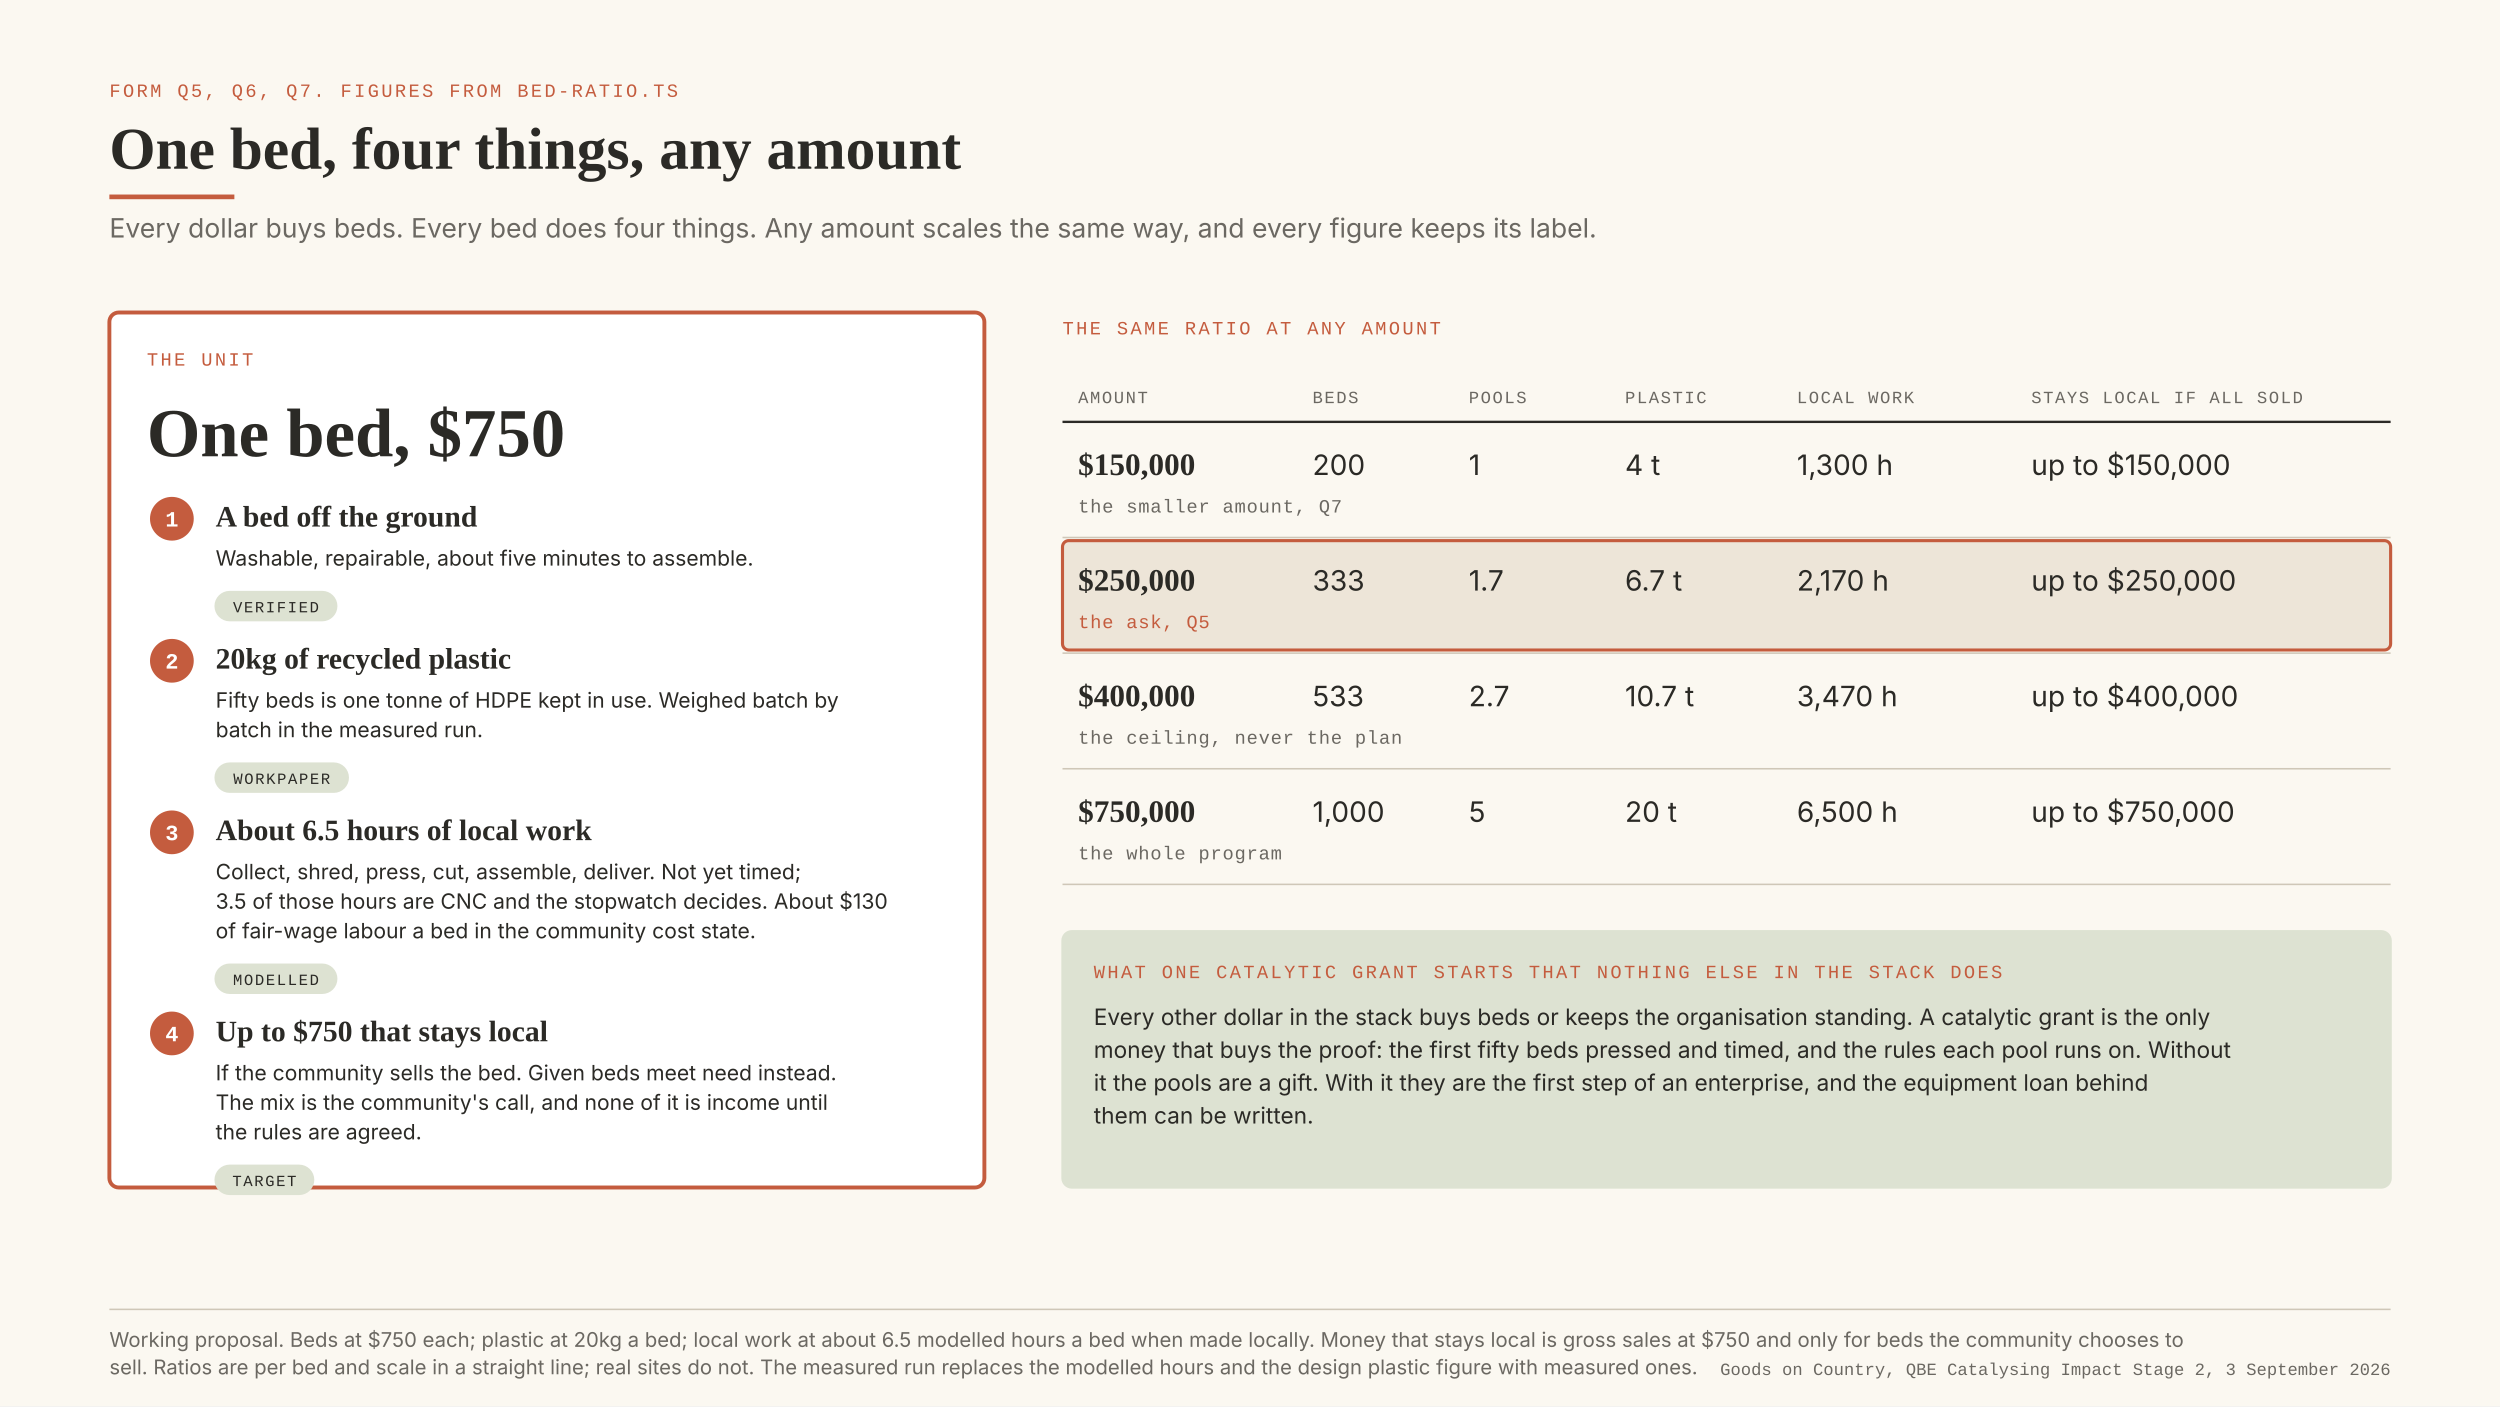
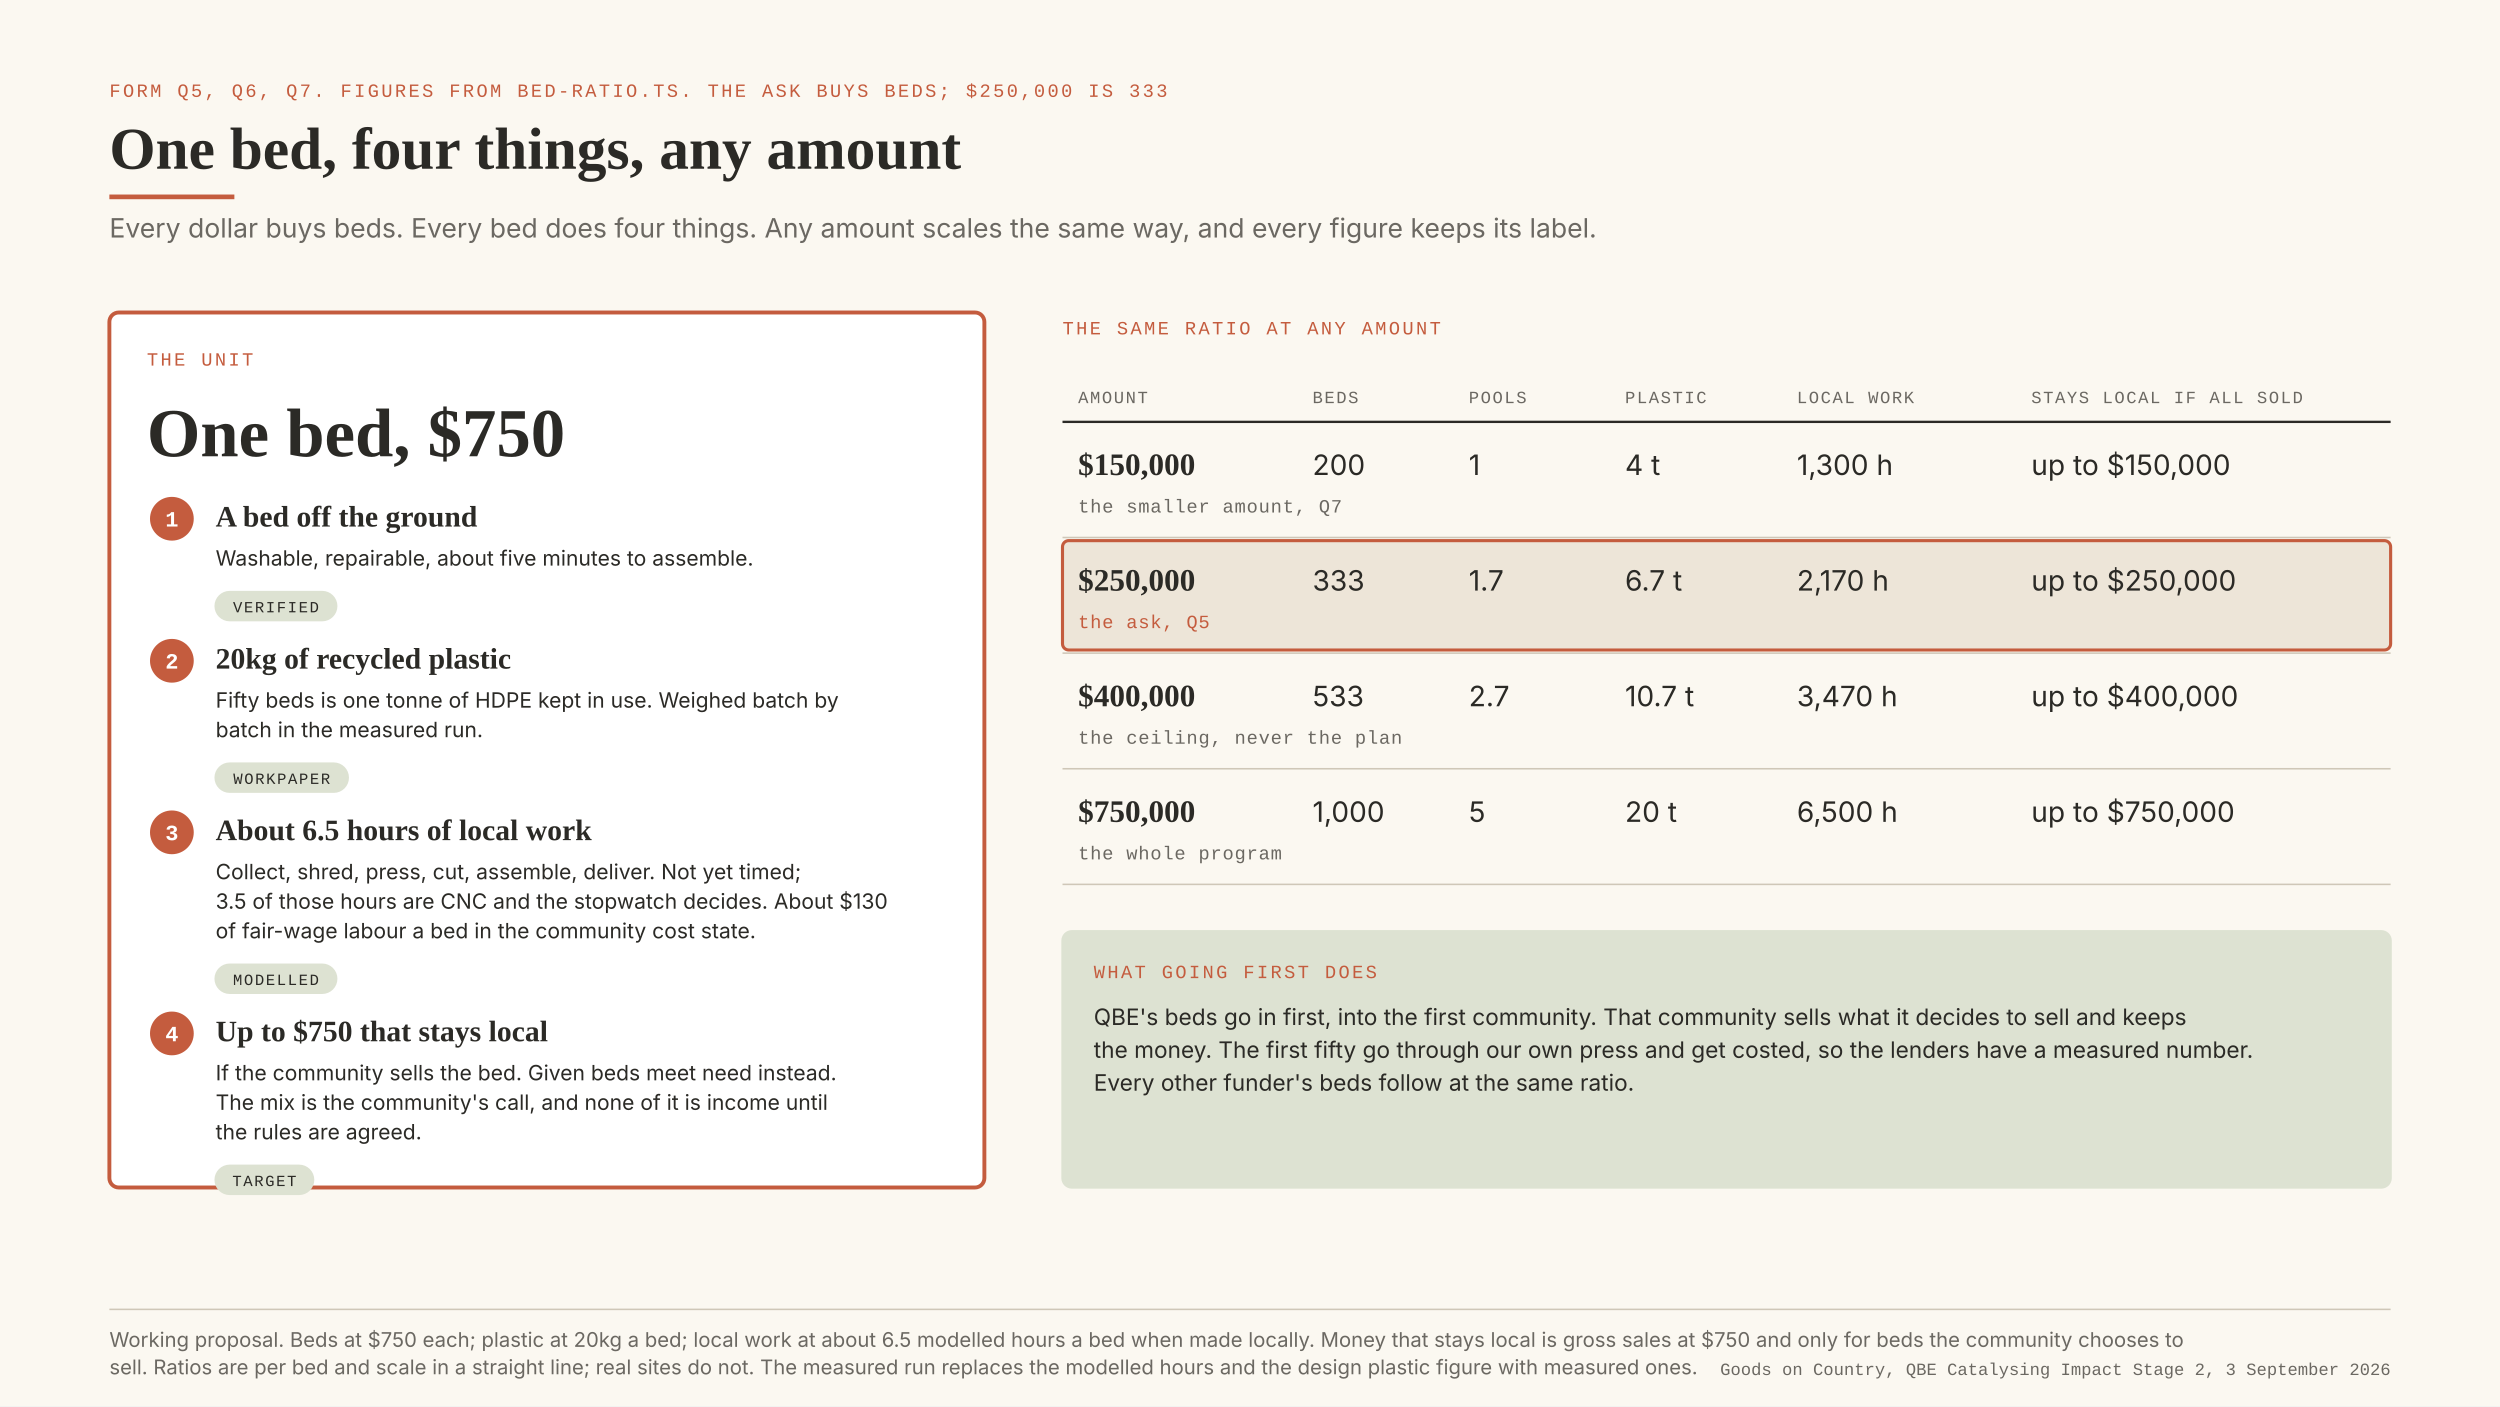
<svg xmlns="http://www.w3.org/2000/svg" width="1600" height="900" viewBox="0 0 1600 900">
  <defs>
    <marker id="ah-t" markerWidth="10" markerHeight="10" refX="8" refY="5" orient="auto" markerUnits="userSpaceOnUse">
      <path d="M0,0 L10,5 L0,10 z" fill="#C45C3E" />
    </marker>
    <marker id="ah-i" markerWidth="10" markerHeight="10" refX="8" refY="5" orient="auto" markerUnits="userSpaceOnUse">
      <path d="M0,0 L10,5 L0,10 z" fill="#2B2A26" />
    </marker>
  </defs>
  <rect width="1600" height="900" fill="#FBF8F1" />
-   <text x="70" y="62" font-family="'Roboto Mono', Menlo, 'Courier New', monospace" font-size="12" fill="#C45C3E" font-weight="400" text-anchor="start" letter-spacing="1.5">FORM Q5, Q6, Q7. FIGURES FROM BED-RATIO.TS</text>
+   <text x="70" y="62" font-family="'Roboto Mono', Menlo, 'Courier New', monospace" font-size="12" fill="#C45C3E" font-weight="400" text-anchor="start" letter-spacing="1.5">FORM Q5, Q6, Q7. FIGURES FROM BED-RATIO.TS. THE ASK BUYS BEDS; $250,000 IS 333</text>
  <text x="70" y="108" font-family="'Playfair Display', Georgia, 'Times New Roman', serif" font-size="38" fill="#2B2A26" font-weight="600" text-anchor="start" letter-spacing="0">One bed, four things, any amount</text>
  <line x1="70" y1="126" x2="150" y2="126" stroke="#C45C3E" stroke-width="3" />
  <text x="70" y="152" font-family="Inter, 'Helvetica Neue', Helvetica, Arial, sans-serif" font-size="17" fill="#6B6862" font-weight="400" text-anchor="start" letter-spacing="0">Every dollar buys beds. Every bed does four things. Any amount scales the same way, and every figure keeps its label.</text>
  <rect x="70" y="200" width="560" height="560" rx="6" fill="#FFFFFF" stroke="#C45C3E" stroke-width="2.5" />
  <text x="94" y="234" font-family="'Roboto Mono', Menlo, 'Courier New', monospace" font-size="12" fill="#C45C3E" font-weight="400" text-anchor="start" letter-spacing="1.5">THE UNIT</text>
  <text x="94" y="292" font-family="'Playfair Display', Georgia, 'Times New Roman', serif" font-size="44" fill="#2B2A26" font-weight="600" text-anchor="start" letter-spacing="0">One bed, $750</text>
  <circle cx="110" cy="332" r="14" fill="#C45C3E" />
  <text x="110" y="337" font-family="'Roboto Mono', Menlo, 'Courier New', monospace" font-size="14" fill="#FFFFFF" font-weight="700" text-anchor="middle" letter-spacing="0">1</text>
  <text x="138" y="337" font-family="'Playfair Display', Georgia, 'Times New Roman', serif" font-size="19" fill="#2B2A26" font-weight="600" text-anchor="start" letter-spacing="0">A bed off the ground</text>
  <text x="138" y="362" font-family="Inter, 'Helvetica Neue', Helvetica, Arial, sans-serif" font-size="13.5" fill="#2B2A26" font-weight="400" text-anchor="start" letter-spacing="0">Washable, repairable, about five minutes to assemble.</text>
  <rect x="138" y="378.9" width="77.2" height="18" rx="9" fill="#DDE2D2" stroke="#DDE2D2" stroke-width="1.5" />
  <text x="176.6" y="391.9" font-family="'Roboto Mono', Menlo, 'Courier New', monospace" font-size="10" fill="#2B2A26" font-weight="400" text-anchor="middle" letter-spacing="1">VERIFIED</text>
  <circle cx="110" cy="422.9" r="14" fill="#C45C3E" />
  <text x="110" y="427.9" font-family="'Roboto Mono', Menlo, 'Courier New', monospace" font-size="14" fill="#FFFFFF" font-weight="700" text-anchor="middle" letter-spacing="0">2</text>
  <text x="138" y="427.9" font-family="'Playfair Display', Georgia, 'Times New Roman', serif" font-size="19" fill="#2B2A26" font-weight="600" text-anchor="start" letter-spacing="0">20kg of recycled plastic</text>
  <text x="138" y="452.9" font-family="Inter, 'Helvetica Neue', Helvetica, Arial, sans-serif" font-size="13.5" fill="#2B2A26" font-weight="400" text-anchor="start" letter-spacing="0">Fifty beds is one tonne of HDPE kept in use. Weighed batch by</text>
  <text x="138" y="471.8" font-family="Inter, 'Helvetica Neue', Helvetica, Arial, sans-serif" font-size="13.5" fill="#2B2A26" font-weight="400" text-anchor="start" letter-spacing="0">batch in the measured run.</text>
  <rect x="138" y="488.7" width="84.6" height="18" rx="9" fill="#DDE2D2" stroke="#DDE2D2" stroke-width="1.5" />
  <text x="180.3" y="501.7" font-family="'Roboto Mono', Menlo, 'Courier New', monospace" font-size="10" fill="#2B2A26" font-weight="400" text-anchor="middle" letter-spacing="1">WORKPAPER</text>
  <circle cx="110" cy="532.7" r="14" fill="#C45C3E" />
  <text x="110" y="537.7" font-family="'Roboto Mono', Menlo, 'Courier New', monospace" font-size="14" fill="#FFFFFF" font-weight="700" text-anchor="middle" letter-spacing="0">3</text>
  <text x="138" y="537.7" font-family="'Playfair Display', Georgia, 'Times New Roman', serif" font-size="19" fill="#2B2A26" font-weight="600" text-anchor="start" letter-spacing="0">About 6.5 hours of local work</text>
  <text x="138" y="562.7" font-family="Inter, 'Helvetica Neue', Helvetica, Arial, sans-serif" font-size="13.5" fill="#2B2A26" font-weight="400" text-anchor="start" letter-spacing="0">Collect, shred, press, cut, assemble, deliver. Not yet timed;</text>
  <text x="138" y="581.6" font-family="Inter, 'Helvetica Neue', Helvetica, Arial, sans-serif" font-size="13.5" fill="#2B2A26" font-weight="400" text-anchor="start" letter-spacing="0">3.5 of those hours are CNC and the stopwatch decides. About $130</text>
  <text x="138" y="600.5" font-family="Inter, 'Helvetica Neue', Helvetica, Arial, sans-serif" font-size="13.5" fill="#2B2A26" font-weight="400" text-anchor="start" letter-spacing="0">of fair-wage labour a bed in the community cost state.</text>
  <rect x="138" y="617.4" width="77.2" height="18" rx="9" fill="#DDE2D2" stroke="#DDE2D2" stroke-width="1.5" />
  <text x="176.6" y="630.4" font-family="'Roboto Mono', Menlo, 'Courier New', monospace" font-size="10" fill="#2B2A26" font-weight="400" text-anchor="middle" letter-spacing="1">MODELLED</text>
  <circle cx="110" cy="661.4" r="14" fill="#C45C3E" />
  <text x="110" y="666.4" font-family="'Roboto Mono', Menlo, 'Courier New', monospace" font-size="14" fill="#FFFFFF" font-weight="700" text-anchor="middle" letter-spacing="0">4</text>
  <text x="138" y="666.4" font-family="'Playfair Display', Georgia, 'Times New Roman', serif" font-size="19" fill="#2B2A26" font-weight="600" text-anchor="start" letter-spacing="0">Up to $750 that stays local</text>
  <text x="138" y="691.4" font-family="Inter, 'Helvetica Neue', Helvetica, Arial, sans-serif" font-size="13.5" fill="#2B2A26" font-weight="400" text-anchor="start" letter-spacing="0">If the community sells the bed. Given beds meet need instead.</text>
  <text x="138" y="710.3" font-family="Inter, 'Helvetica Neue', Helvetica, Arial, sans-serif" font-size="13.5" fill="#2B2A26" font-weight="400" text-anchor="start" letter-spacing="0">The mix is the community's call, and none of it is income until</text>
  <text x="138" y="729.2" font-family="Inter, 'Helvetica Neue', Helvetica, Arial, sans-serif" font-size="13.5" fill="#2B2A26" font-weight="400" text-anchor="start" letter-spacing="0">the rules are agreed.</text>
  <rect x="138" y="746.1" width="62.4" height="18" rx="9" fill="#DDE2D2" stroke="#DDE2D2" stroke-width="1.5" />
  <text x="169.2" y="759.1" font-family="'Roboto Mono', Menlo, 'Courier New', monospace" font-size="10" fill="#2B2A26" font-weight="400" text-anchor="middle" letter-spacing="1">TARGET</text>
  <text x="680" y="214" font-family="'Roboto Mono', Menlo, 'Courier New', monospace" font-size="12" fill="#C45C3E" font-weight="400" text-anchor="start" letter-spacing="1.5">THE SAME RATIO AT ANY AMOUNT</text>
  <text x="690" y="258" font-family="'Roboto Mono', Menlo, 'Courier New', monospace" font-size="11" fill="#6B6862" font-weight="400" text-anchor="start" letter-spacing="1">AMOUNT</text>
  <text x="840" y="258" font-family="'Roboto Mono', Menlo, 'Courier New', monospace" font-size="11" fill="#6B6862" font-weight="400" text-anchor="start" letter-spacing="1">BEDS</text>
  <text x="940" y="258" font-family="'Roboto Mono', Menlo, 'Courier New', monospace" font-size="11" fill="#6B6862" font-weight="400" text-anchor="start" letter-spacing="1">POOLS</text>
  <text x="1040" y="258" font-family="'Roboto Mono', Menlo, 'Courier New', monospace" font-size="11" fill="#6B6862" font-weight="400" text-anchor="start" letter-spacing="1">PLASTIC</text>
  <text x="1150" y="258" font-family="'Roboto Mono', Menlo, 'Courier New', monospace" font-size="11" fill="#6B6862" font-weight="400" text-anchor="start" letter-spacing="1">LOCAL WORK</text>
  <text x="1300" y="258" font-family="'Roboto Mono', Menlo, 'Courier New', monospace" font-size="11" fill="#6B6862" font-weight="400" text-anchor="start" letter-spacing="1">STAYS LOCAL IF ALL SOLD</text>
  <line x1="680" y1="270" x2="1530" y2="270" stroke="#2B2A26" stroke-width="1.5" />
  <text x="690" y="304" font-family="'Playfair Display', Georgia, 'Times New Roman', serif" font-size="20" fill="#2B2A26" font-weight="600" text-anchor="start" letter-spacing="0">$150,000</text>
  <text x="840" y="304" font-family="Inter, 'Helvetica Neue', Helvetica, Arial, sans-serif" font-size="18" fill="#2B2A26" font-weight="400" text-anchor="start" letter-spacing="0">200</text>
  <text x="940" y="304" font-family="Inter, 'Helvetica Neue', Helvetica, Arial, sans-serif" font-size="18" fill="#2B2A26" font-weight="400" text-anchor="start" letter-spacing="0">1</text>
  <text x="1040" y="304" font-family="Inter, 'Helvetica Neue', Helvetica, Arial, sans-serif" font-size="18" fill="#2B2A26" font-weight="400" text-anchor="start" letter-spacing="0">4 t</text>
  <text x="1150" y="304" font-family="Inter, 'Helvetica Neue', Helvetica, Arial, sans-serif" font-size="18" fill="#2B2A26" font-weight="400" text-anchor="start" letter-spacing="0">1,300 h</text>
  <text x="1300" y="304" font-family="Inter, 'Helvetica Neue', Helvetica, Arial, sans-serif" font-size="18" fill="#2B2A26" font-weight="400" text-anchor="start" letter-spacing="0">up to $150,000</text>
  <text x="690" y="328" font-family="'Roboto Mono', Menlo, 'Courier New', monospace" font-size="12" fill="#6B6862" font-weight="400" text-anchor="start" letter-spacing="0.5">the smaller amount, Q7</text>
  <line x1="680" y1="344" x2="1530" y2="344" stroke="#CFC7B8" stroke-width="1" />
  <rect x="680" y="346" width="850" height="70" rx="4" fill="#EDE5D8" stroke="#C45C3E" stroke-width="2" />
  <text x="690" y="378" font-family="'Playfair Display', Georgia, 'Times New Roman', serif" font-size="20" fill="#2B2A26" font-weight="600" text-anchor="start" letter-spacing="0">$250,000</text>
  <text x="840" y="378" font-family="Inter, 'Helvetica Neue', Helvetica, Arial, sans-serif" font-size="18" fill="#2B2A26" font-weight="400" text-anchor="start" letter-spacing="0">333</text>
  <text x="940" y="378" font-family="Inter, 'Helvetica Neue', Helvetica, Arial, sans-serif" font-size="18" fill="#2B2A26" font-weight="400" text-anchor="start" letter-spacing="0">1.7</text>
  <text x="1040" y="378" font-family="Inter, 'Helvetica Neue', Helvetica, Arial, sans-serif" font-size="18" fill="#2B2A26" font-weight="400" text-anchor="start" letter-spacing="0">6.7 t</text>
  <text x="1150" y="378" font-family="Inter, 'Helvetica Neue', Helvetica, Arial, sans-serif" font-size="18" fill="#2B2A26" font-weight="400" text-anchor="start" letter-spacing="0">2,170 h</text>
  <text x="1300" y="378" font-family="Inter, 'Helvetica Neue', Helvetica, Arial, sans-serif" font-size="18" fill="#2B2A26" font-weight="400" text-anchor="start" letter-spacing="0">up to $250,000</text>
  <text x="690" y="402" font-family="'Roboto Mono', Menlo, 'Courier New', monospace" font-size="12" fill="#C45C3E" font-weight="400" text-anchor="start" letter-spacing="0.5">the ask, Q5</text>
  <line x1="680" y1="418" x2="1530" y2="418" stroke="#CFC7B8" stroke-width="1" />
  <text x="690" y="452" font-family="'Playfair Display', Georgia, 'Times New Roman', serif" font-size="20" fill="#2B2A26" font-weight="600" text-anchor="start" letter-spacing="0">$400,000</text>
  <text x="840" y="452" font-family="Inter, 'Helvetica Neue', Helvetica, Arial, sans-serif" font-size="18" fill="#2B2A26" font-weight="400" text-anchor="start" letter-spacing="0">533</text>
  <text x="940" y="452" font-family="Inter, 'Helvetica Neue', Helvetica, Arial, sans-serif" font-size="18" fill="#2B2A26" font-weight="400" text-anchor="start" letter-spacing="0">2.7</text>
  <text x="1040" y="452" font-family="Inter, 'Helvetica Neue', Helvetica, Arial, sans-serif" font-size="18" fill="#2B2A26" font-weight="400" text-anchor="start" letter-spacing="0">10.7 t</text>
  <text x="1150" y="452" font-family="Inter, 'Helvetica Neue', Helvetica, Arial, sans-serif" font-size="18" fill="#2B2A26" font-weight="400" text-anchor="start" letter-spacing="0">3,470 h</text>
  <text x="1300" y="452" font-family="Inter, 'Helvetica Neue', Helvetica, Arial, sans-serif" font-size="18" fill="#2B2A26" font-weight="400" text-anchor="start" letter-spacing="0">up to $400,000</text>
  <text x="690" y="476" font-family="'Roboto Mono', Menlo, 'Courier New', monospace" font-size="12" fill="#6B6862" font-weight="400" text-anchor="start" letter-spacing="0.5">the ceiling, never the plan</text>
  <line x1="680" y1="492" x2="1530" y2="492" stroke="#CFC7B8" stroke-width="1" />
  <text x="690" y="526" font-family="'Playfair Display', Georgia, 'Times New Roman', serif" font-size="20" fill="#2B2A26" font-weight="600" text-anchor="start" letter-spacing="0">$750,000</text>
  <text x="840" y="526" font-family="Inter, 'Helvetica Neue', Helvetica, Arial, sans-serif" font-size="18" fill="#2B2A26" font-weight="400" text-anchor="start" letter-spacing="0">1,000</text>
  <text x="940" y="526" font-family="Inter, 'Helvetica Neue', Helvetica, Arial, sans-serif" font-size="18" fill="#2B2A26" font-weight="400" text-anchor="start" letter-spacing="0">5</text>
  <text x="1040" y="526" font-family="Inter, 'Helvetica Neue', Helvetica, Arial, sans-serif" font-size="18" fill="#2B2A26" font-weight="400" text-anchor="start" letter-spacing="0">20 t</text>
  <text x="1150" y="526" font-family="Inter, 'Helvetica Neue', Helvetica, Arial, sans-serif" font-size="18" fill="#2B2A26" font-weight="400" text-anchor="start" letter-spacing="0">6,500 h</text>
  <text x="1300" y="526" font-family="Inter, 'Helvetica Neue', Helvetica, Arial, sans-serif" font-size="18" fill="#2B2A26" font-weight="400" text-anchor="start" letter-spacing="0">up to $750,000</text>
  <text x="690" y="550" font-family="'Roboto Mono', Menlo, 'Courier New', monospace" font-size="12" fill="#6B6862" font-weight="400" text-anchor="start" letter-spacing="0.5">the whole program</text>
  <line x1="680" y1="566" x2="1530" y2="566" stroke="#CFC7B8" stroke-width="1" />
  <rect x="680" y="596" width="850" height="164" rx="6" fill="#DDE2D2" stroke="#DDE2D2" stroke-width="1.5" />
-   <text x="700" y="626" font-family="'Roboto Mono', Menlo, 'Courier New', monospace" font-size="12" fill="#C45C3E" font-weight="400" text-anchor="start" letter-spacing="1.5">WHAT ONE CATALYTIC GRANT STARTS THAT NOTHING ELSE IN THE STACK DOES</text>
-   <text x="700" y="656" font-family="Inter, 'Helvetica Neue', Helvetica, Arial, sans-serif" font-size="14.5" fill="#2B2A26" font-weight="400" text-anchor="start" letter-spacing="0">Every other dollar in the stack buys beds or keeps the organisation standing. A catalytic grant is the only</text>
-   <text x="700" y="677.025" font-family="Inter, 'Helvetica Neue', Helvetica, Arial, sans-serif" font-size="14.5" fill="#2B2A26" font-weight="400" text-anchor="start" letter-spacing="0">money that buys the proof: the first fifty beds pressed and timed, and the rules each pool runs on. Without</text>
-   <text x="700" y="698.05" font-family="Inter, 'Helvetica Neue', Helvetica, Arial, sans-serif" font-size="14.5" fill="#2B2A26" font-weight="400" text-anchor="start" letter-spacing="0">it the pools are a gift. With it they are the first step of an enterprise, and the equipment loan behind</text>
-   <text x="700" y="719.075" font-family="Inter, 'Helvetica Neue', Helvetica, Arial, sans-serif" font-size="14.5" fill="#2B2A26" font-weight="400" text-anchor="start" letter-spacing="0">them can be written.</text>
+   <text x="700" y="626" font-family="'Roboto Mono', Menlo, 'Courier New', monospace" font-size="12" fill="#C45C3E" font-weight="400" text-anchor="start" letter-spacing="1.5">WHAT GOING FIRST DOES</text>
+   <text x="700" y="656" font-family="Inter, 'Helvetica Neue', Helvetica, Arial, sans-serif" font-size="14.5" fill="#2B2A26" font-weight="400" text-anchor="start" letter-spacing="0">QBE's beds go in first, into the first community. That community sells what it decides to sell and keeps</text>
+   <text x="700" y="677.025" font-family="Inter, 'Helvetica Neue', Helvetica, Arial, sans-serif" font-size="14.5" fill="#2B2A26" font-weight="400" text-anchor="start" letter-spacing="0">the money. The first fifty go through our own press and get costed, so the lenders have a measured number.</text>
+   <text x="700" y="698.05" font-family="Inter, 'Helvetica Neue', Helvetica, Arial, sans-serif" font-size="14.5" fill="#2B2A26" font-weight="400" text-anchor="start" letter-spacing="0">Every other funder's beds follow at the same ratio.</text>
  <line x1="70" y1="838" x2="1530" y2="838" stroke="#CFC7B8" stroke-width="1" />
  <text x="70" y="862" font-family="Inter, 'Helvetica Neue', Helvetica, Arial, sans-serif" font-size="13" fill="#6B6862" font-weight="400" text-anchor="start" letter-spacing="0">Working proposal. Beds at $750 each; plastic at 20kg a bed; local work at about 6.5 modelled hours a bed when made locally. Money that stays local is gross sales at $750 and only for beds the community chooses to</text>
  <text x="70" y="879.55" font-family="Inter, 'Helvetica Neue', Helvetica, Arial, sans-serif" font-size="13" fill="#6B6862" font-weight="400" text-anchor="start" letter-spacing="0">sell. Ratios are per bed and scale in a straight line; real sites do not. The measured run replaces the modelled hours and the design plastic figure with measured ones.</text>
  <text x="1530" y="880" font-family="'Roboto Mono', Menlo, 'Courier New', monospace" font-size="11" fill="#6B6862" font-weight="400" text-anchor="end" letter-spacing="0">Goods on Country, QBE Catalysing Impact Stage 2, 3 September 2026</text>
</svg>
